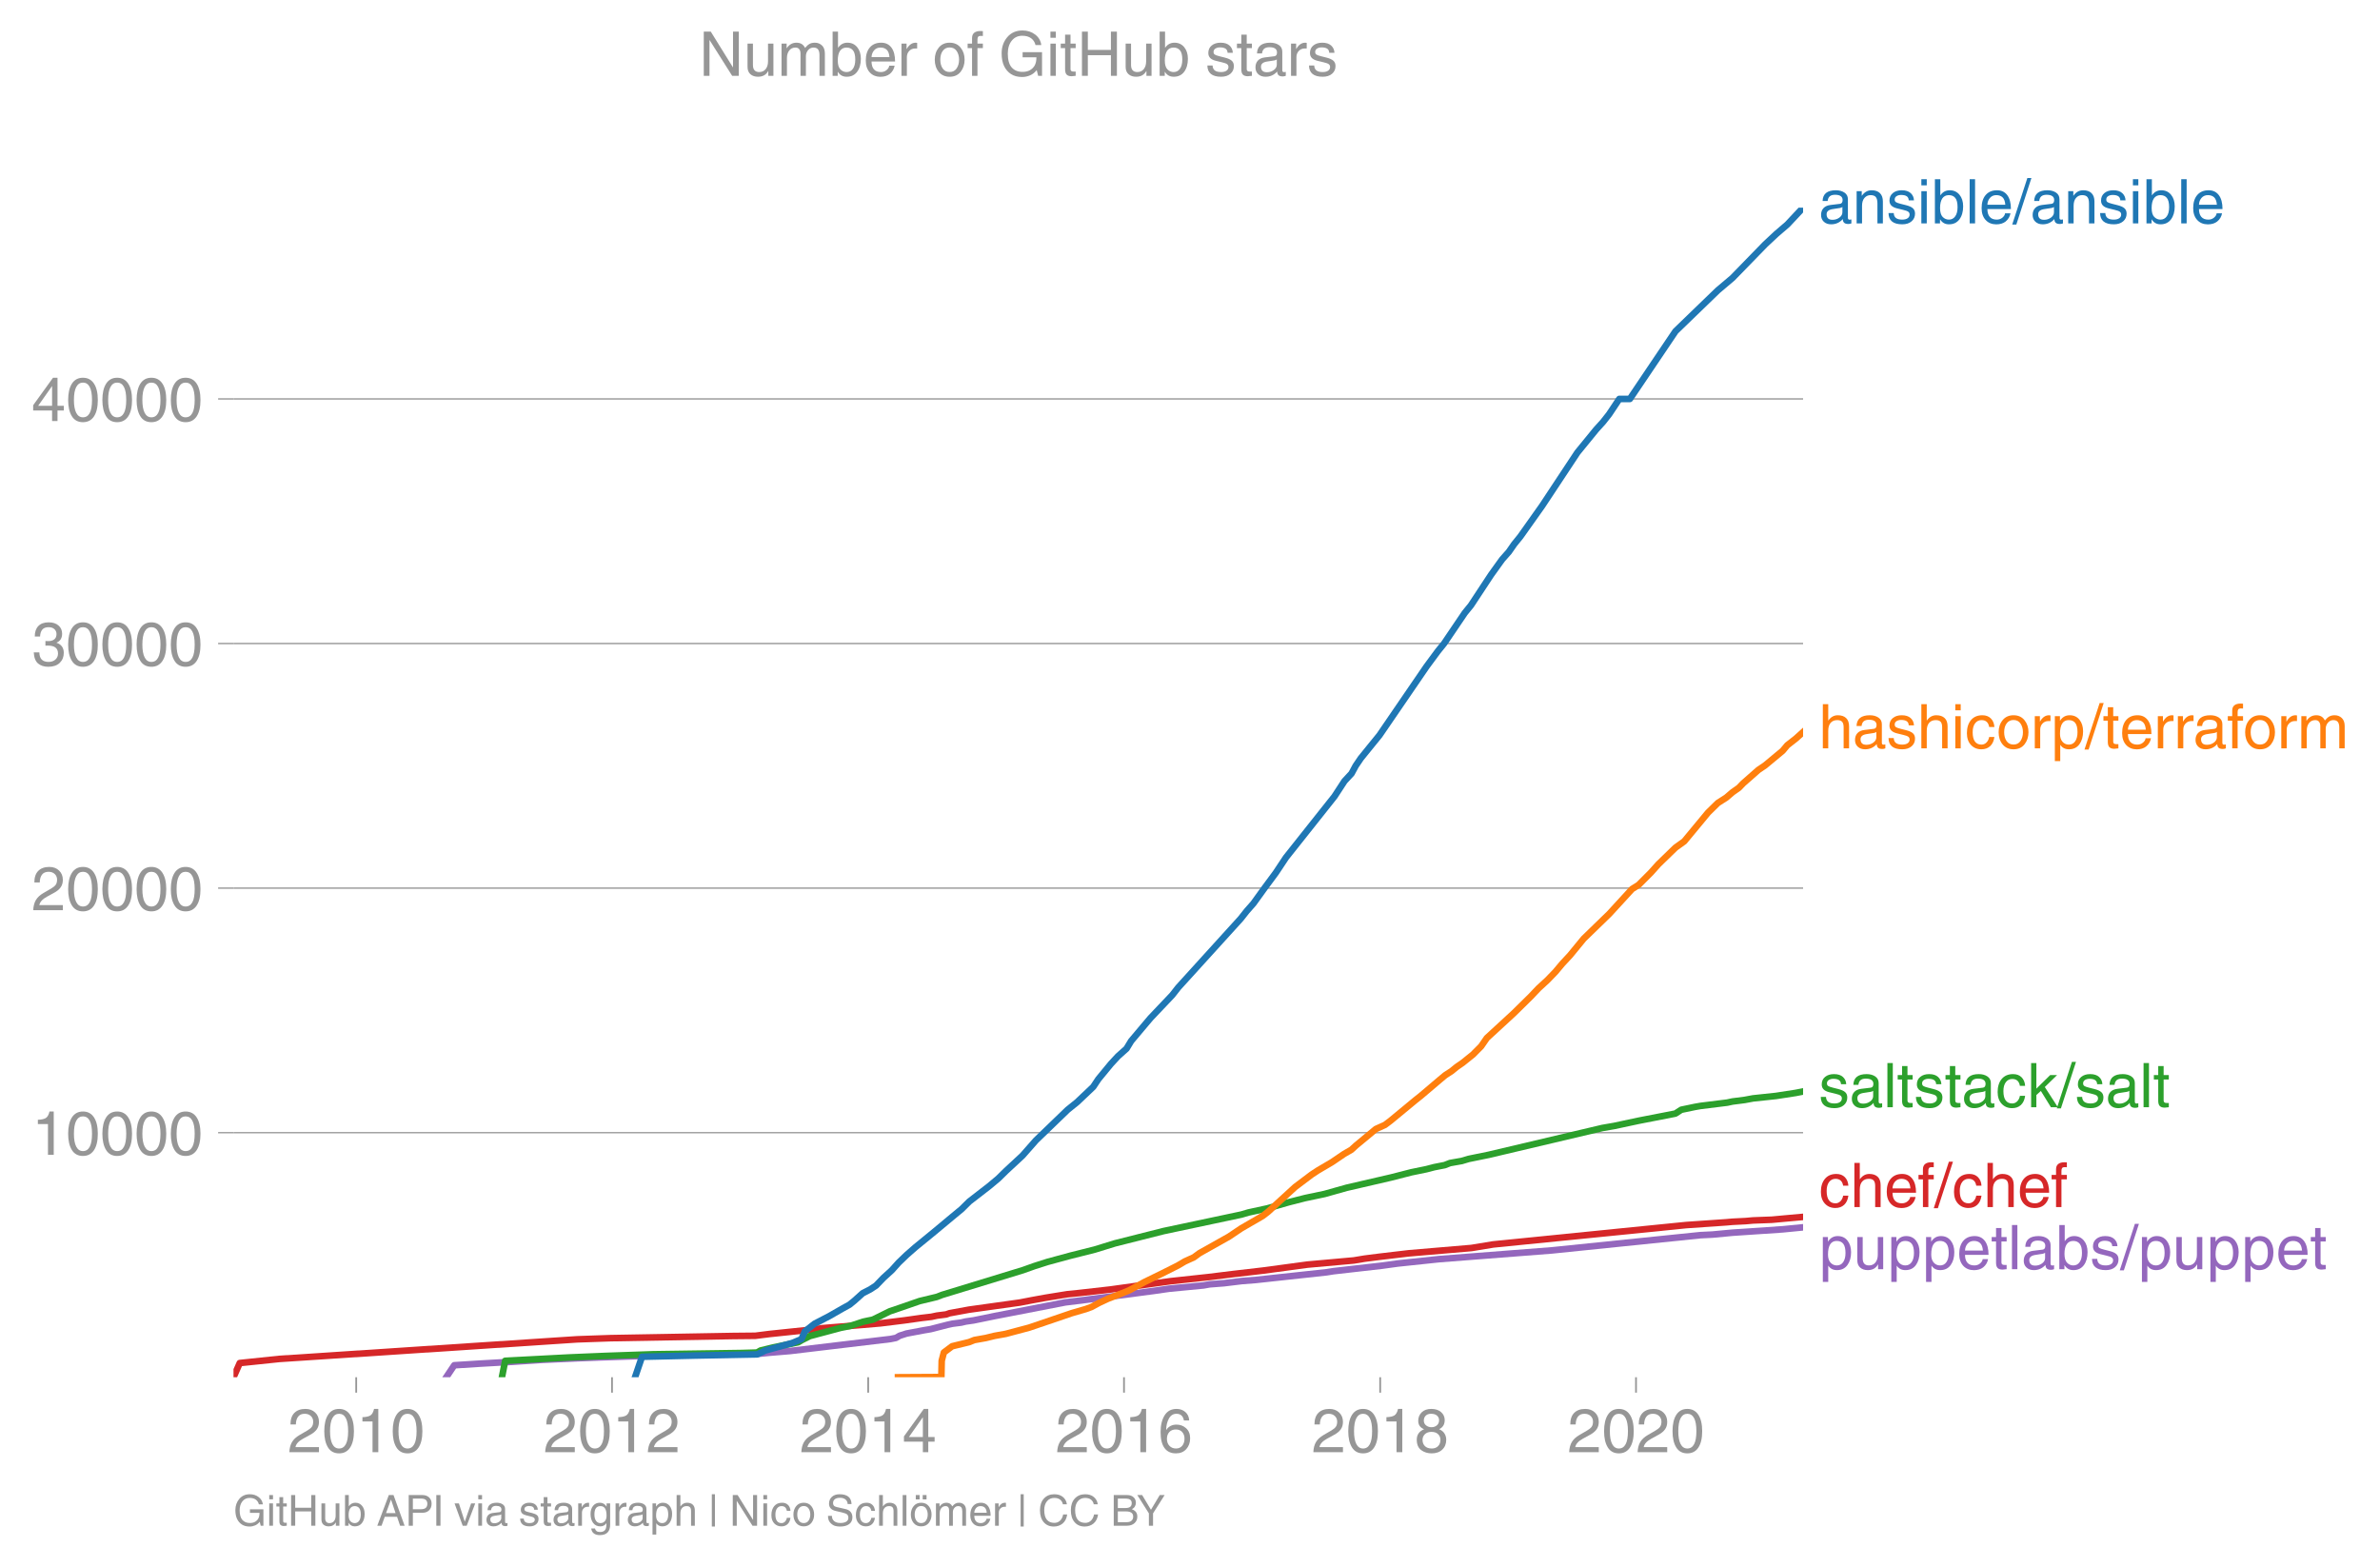
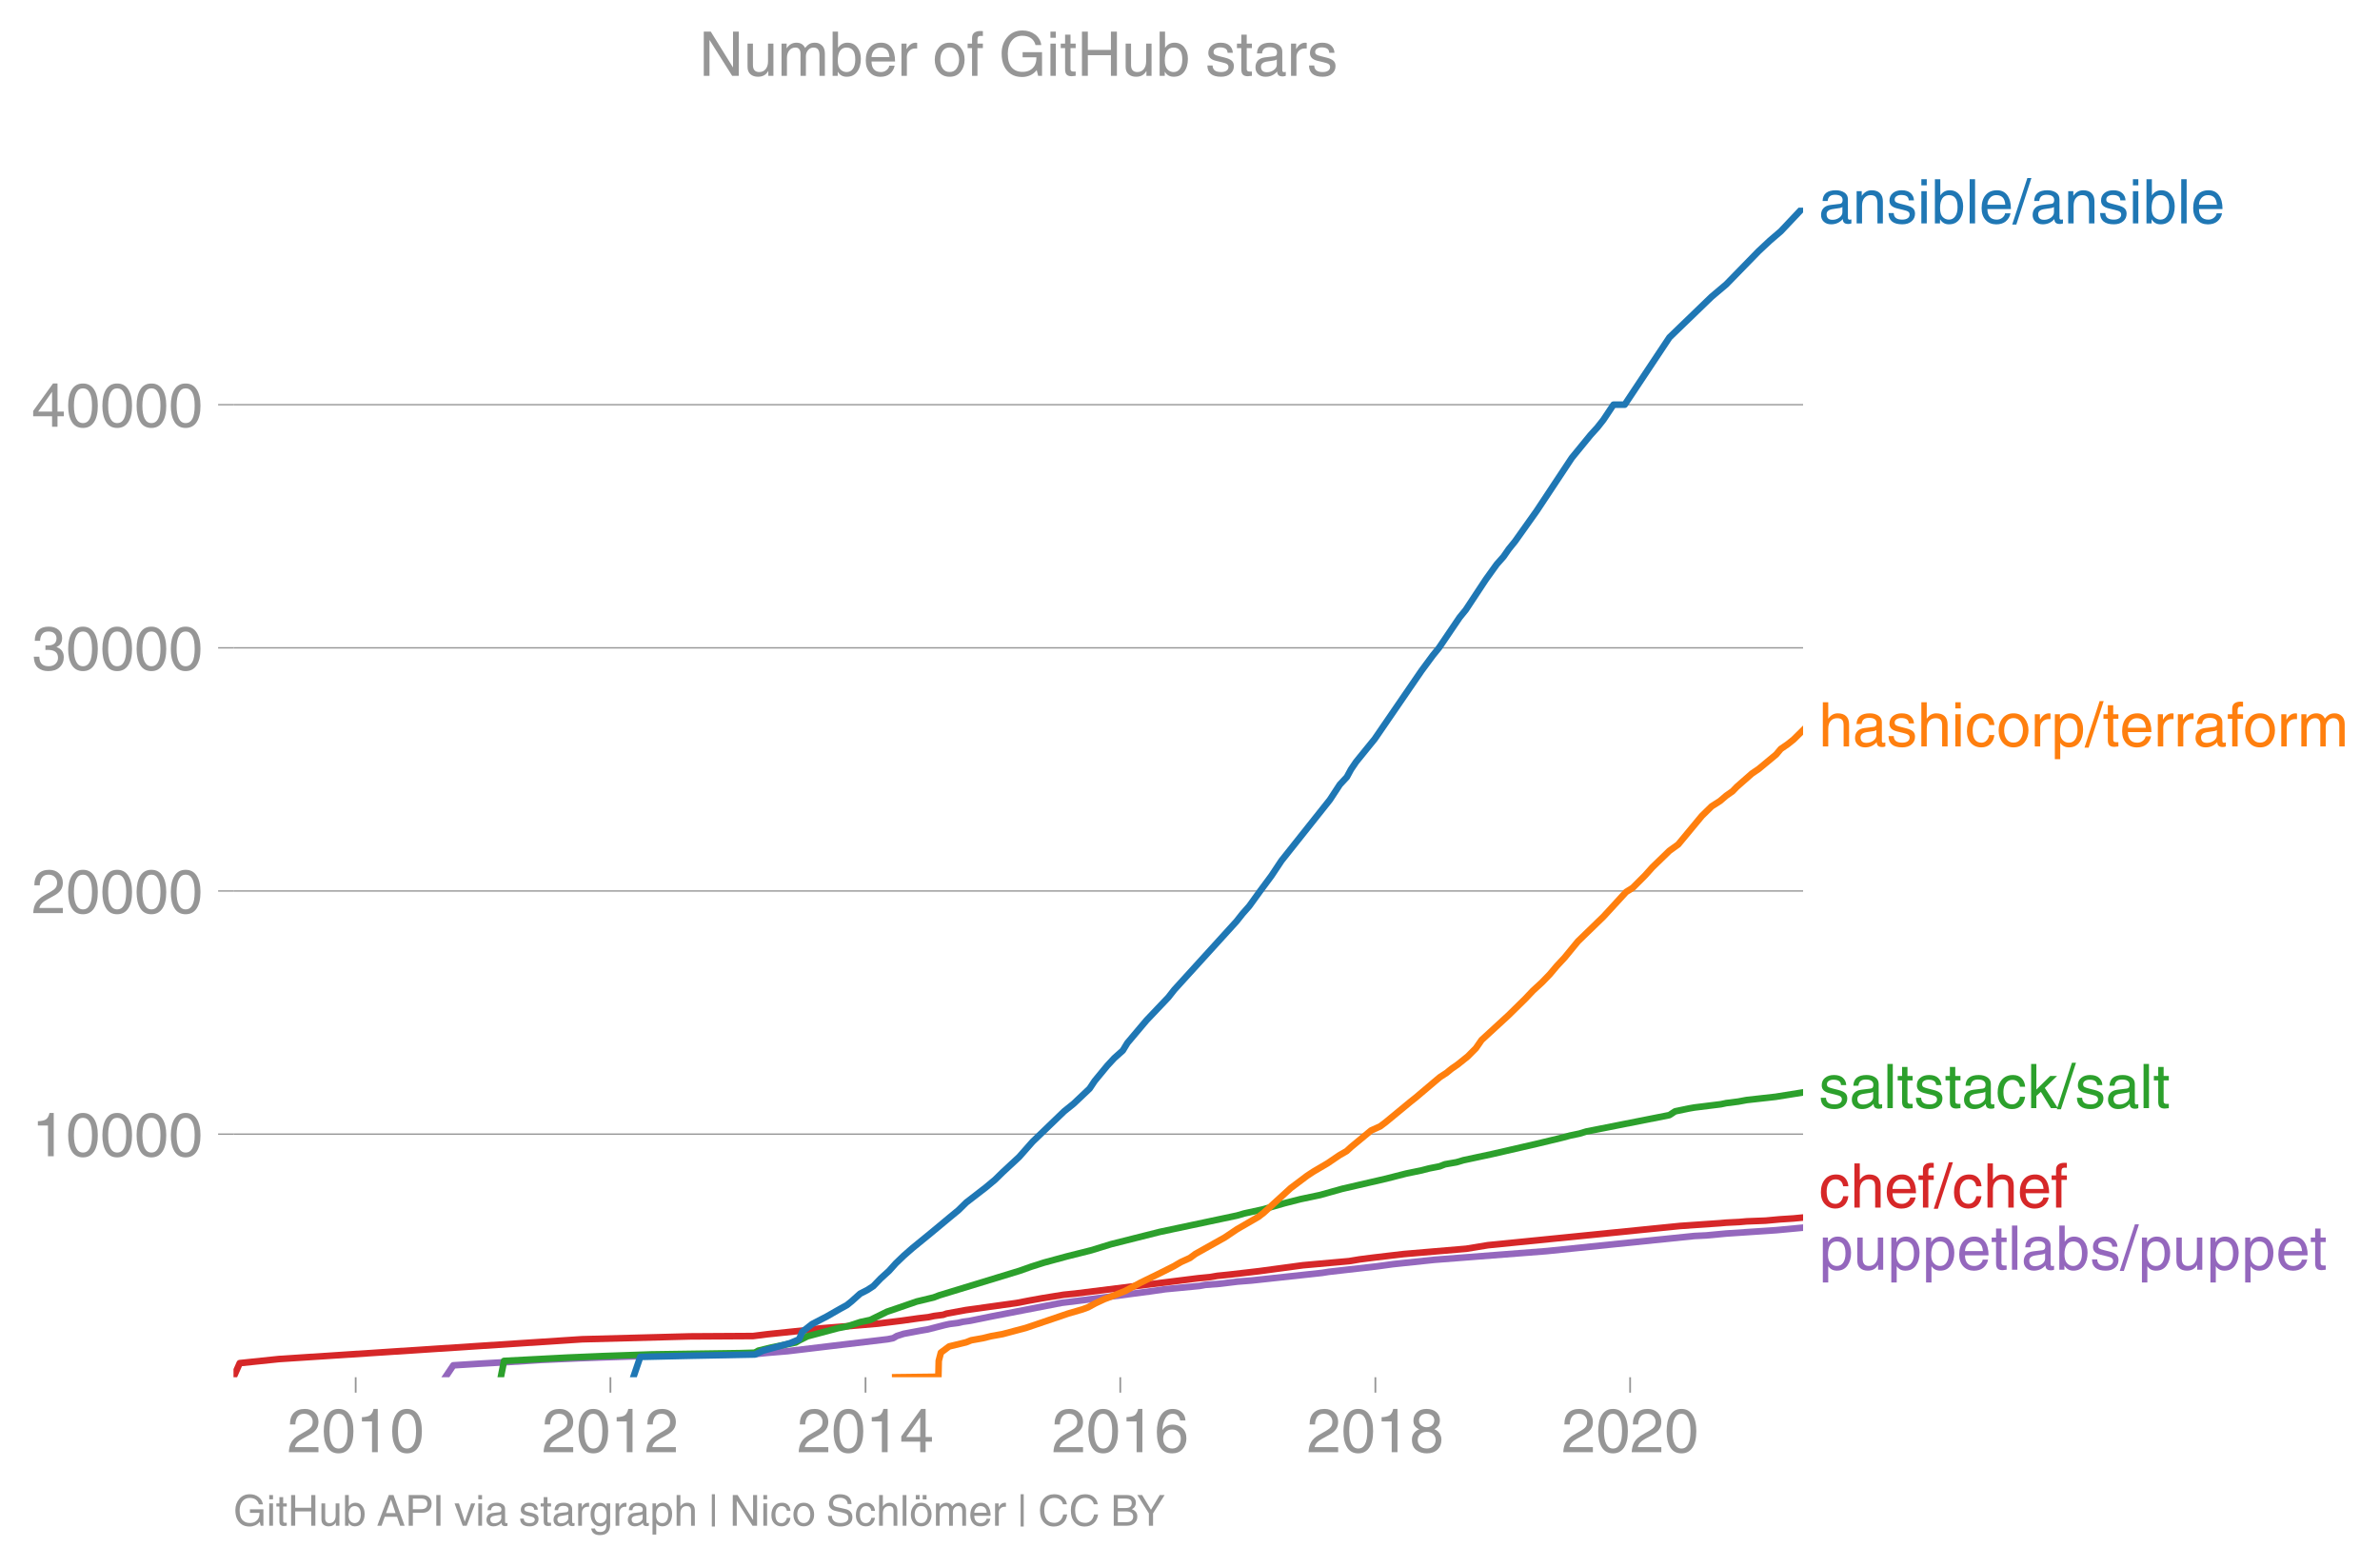
<svg xmlns="http://www.w3.org/2000/svg" xmlns:xlink="http://www.w3.org/1999/xlink" height="475.302" viewBox="0 0 541.51 356.477" width="722.013">
  <defs>
    <style>*{stroke-linecap:butt;stroke-linejoin:round}</style>
  </defs>
  <g id="figure_1">
    <path d="M0 356.477h541.51V0H0z" style="fill:none" id="patch_1" />
    <g id="axes_1">
      <path d="M53.127 313.361h357.12V47.25H53.127z" style="fill:none" id="patch_2" />
-       <path clip-path="url(#paec231dc93)" d="m101.521 313.361 1.833-2.732 5.902-.373 6.564-.373 7.79-.5 8.306-.368 4.922-.19 12.372-.405 23.443-.401 2.508-.25 4.579-.379 22.877-2.732 1.234-.25.851-.496 1.554-.5 3.967-.747 1.497-.25 3.88-.996 1.117-.245 1.957-.25 1.06-.25 1.762-.251 4.865-.996 16.017-3.106 5.043-.623 15.149-1.992 3.438-.495 7.85-.752 1.343-.245 3.267-.25 4.11-.5 3.152-.246 16.13-1.747 1.531-.245 10.978-1.247 3.644-.5 9.434-.997 25.688-1.992 33.756-3.461 2.739-.134 4.555-.428 11.434-.768 4.603-.451h0" style="fill:none;stroke:#9467bd;stroke-linecap:square;stroke-width:1.5" id="line2d_1" />
+       <path clip-path="url(#pa40fa0a3a3)" d="m101.318 313.361 1.825-2.716 5.877-.37 6.537-.371 7.757-.498 8.271-.365 4.902-.188 12.32-.404 23.344-.399 2.498-.249 4.56-.376 22.78-2.716 1.23-.249.847-.492 1.547-.498 3.951-.742 1.49-.249 3.865-.99 1.112-.243 1.949-.25 1.054-.248 1.756-.25 4.844-.99 15.95-3.086 5.022-.62 15.085-1.98 3.424-.493 7.816-.747 1.338-.243 3.253-.25 4.094-.497 3.138-.243 16.062-1.738 1.525-.243 10.932-1.24 3.629-.497 9.394-.99 25.58-1.98 33.615-3.442 2.727-.133 4.536-.426 11.386-.763 5.938-.559h0" style="fill:none;stroke:#9467bd;stroke-linecap:square;stroke-width:1.5" id="line2d_1" />
      <g id="matplotlib.axis_1">
        <g id="xtick_1">
          <g id="line2d_2">
            <defs>
-               <path d="M0 0v3.5" id="me4f8f21355" style="stroke:#969696;stroke-width:.4" />
-             </defs>
-             <use style="fill:#969696;stroke:#969696;stroke-width:.4" x="81.045" xlink:href="#me4f8f21355" y="313.361" />
-           </g>
-           <g style="fill:#969696" transform="matrix(.14 0 0 -.14 65.474 330.41)" id="text_1">
+               <path d="M0 0v3.5" id="m87bfc1eb5a" style="stroke:#969696;stroke-width:.4" />
+             </defs>
+             <use style="fill:#969696;stroke:#969696;stroke-width:.4" x="80.927" xlink:href="#m87bfc1eb5a" y="313.361" />
+           </g>
+           <g style="fill:#969696" transform="matrix(.14 0 0 -.14 65.357 330.41)" id="text_1">
            <defs>
              <path d="M281 2888q0 793 409 1202 410 410 1148 410 618 0 1012-375t394-969q0-462-227-780-226-317-667-557l-775-425q-684-375-775-863h2444V0H166q25 634 275 1056t781 728l806 469q322 185 469 383t147 545q0 344-241 578-240 235-650 235-453 0-678-299-225-298-231-807H281z" id="HelveticaWorld-Regular-32" transform="scale(.01563)" />
              <path d="M2719 2188q0 903-239 1354-239 452-702 452-453 0-697-452-243-451-243-1354 0-875 240-1340 241-464 700-464 463 0 702 448 239 449 239 1356zm603 0q0-1107-400-1709-400-601-1144-601-772 0-1156 623-384 624-384 1687 0 1090 393 1701 394 611 1147 611 744 0 1144-608t400-1704z" id="HelveticaWorld-Regular-30" transform="scale(.01563)" />
              <path d="M2297 0h-600v3194H647v447q550 18 818 176 269 158 391 683h441V0z" id="HelveticaWorld-Regular-31" transform="scale(.01563)" />
            </defs>
            <use xlink:href="#HelveticaWorld-Regular-32" />
            <use x="55.615" xlink:href="#HelveticaWorld-Regular-30" />
            <use x="111.23" xlink:href="#HelveticaWorld-Regular-31" />
            <use x="166.846" xlink:href="#HelveticaWorld-Regular-30" />
          </g>
        </g>
        <g id="xtick_2">
-           <use style="fill:#969696;stroke:#969696;stroke-width:.4" x="139.25" xlink:href="#me4f8f21355" y="313.361" id="line2d_3" />
-           <g style="fill:#969696" transform="matrix(.14 0 0 -.14 123.68 330.41)" id="text_2">
+           <use style="fill:#969696;stroke:#969696;stroke-width:.4" x="138.889" xlink:href="#m87bfc1eb5a" y="313.361" id="line2d_3" />
+           <g style="fill:#969696" transform="matrix(.14 0 0 -.14 123.318 330.41)" id="text_2">
            <use xlink:href="#HelveticaWorld-Regular-32" />
            <use x="55.615" xlink:href="#HelveticaWorld-Regular-30" />
            <use x="111.23" xlink:href="#HelveticaWorld-Regular-31" />
            <use x="166.846" xlink:href="#HelveticaWorld-Regular-32" />
          </g>
        </g>
        <g id="xtick_3">
-           <use style="fill:#969696;stroke:#969696;stroke-width:.4" x="197.536" xlink:href="#me4f8f21355" y="313.361" id="line2d_4" />
-           <g style="fill:#969696" transform="matrix(.14 0 0 -.14 181.965 330.41)" id="text_3">
+           <use style="fill:#969696;stroke:#969696;stroke-width:.4" x="196.93" xlink:href="#m87bfc1eb5a" y="313.361" id="line2d_4" />
+           <g style="fill:#969696" transform="matrix(.14 0 0 -.14 181.36 330.41)" id="text_3">
            <defs>
              <path d="M678 1581h1447v2041h-12L678 1581zm2010-487V0h-563v1094H159v550l2063 2856h466V1581h659v-487h-659z" id="HelveticaWorld-Regular-34" transform="scale(.01563)" />
            </defs>
            <use xlink:href="#HelveticaWorld-Regular-32" />
            <use x="55.615" xlink:href="#HelveticaWorld-Regular-30" />
            <use x="111.23" xlink:href="#HelveticaWorld-Regular-31" />
            <use x="166.846" xlink:href="#HelveticaWorld-Regular-34" />
          </g>
        </g>
        <g id="xtick_4">
-           <use style="fill:#969696;stroke:#969696;stroke-width:.4" x="255.742" xlink:href="#me4f8f21355" y="313.361" id="line2d_5" />
-           <g style="fill:#969696" transform="matrix(.14 0 0 -.14 240.171 330.41)" id="text_4">
+           <use style="fill:#969696;stroke:#969696;stroke-width:.4" x="254.892" xlink:href="#m87bfc1eb5a" y="313.361" id="line2d_5" />
+           <g style="fill:#969696" transform="matrix(.14 0 0 -.14 239.321 330.41)" id="text_4">
            <defs>
              <path d="M903 1381q0-440 262-719 263-278 685-278 403 0 642 284 239 285 239 748 0 403-236 675t-670 272q-422 0-672-266t-250-716zm1766 1922q-63 344-255 517-192 174-520 174-519 0-791-507-272-506-278-1159l13-12q359 553 1068 553 566 0 988-375t422-1053q0-672-400-1118-400-445-1078-445-782 0-1188 556-406 557-406 1660 0 1062 415 1734 416 672 1247 672 538 0 910-321 372-320 403-876h-550z" id="HelveticaWorld-Regular-36" transform="scale(.01563)" />
            </defs>
            <use xlink:href="#HelveticaWorld-Regular-32" />
            <use x="55.615" xlink:href="#HelveticaWorld-Regular-30" />
            <use x="111.23" xlink:href="#HelveticaWorld-Regular-31" />
            <use x="166.846" xlink:href="#HelveticaWorld-Regular-36" />
          </g>
        </g>
        <g id="xtick_5">
-           <use style="fill:#969696;stroke:#969696;stroke-width:.4" x="314.028" xlink:href="#me4f8f21355" y="313.361" id="line2d_6" />
-           <g style="fill:#969696" transform="matrix(.14 0 0 -.14 298.457 330.41)" id="text_5">
+           <use style="fill:#969696;stroke:#969696;stroke-width:.4" x="312.933" xlink:href="#m87bfc1eb5a" y="313.361" id="line2d_6" />
+           <g style="fill:#969696" transform="matrix(.14 0 0 -.14 297.362 330.41)" id="text_5">
            <defs>
              <path d="M1766 2597q347 0 573 198 227 199 227 527 0 294-218 483-217 189-620 189-359 0-555-199-195-198-195-504 0-328 244-511t544-183zm6-484q-434 0-681-241t-247-591q0-403 250-650t712-247q410 0 655 247t245 657q0 350-245 587-245 238-689 238zm1378 1228q0-678-578-947 397-178 567-471 170-292 170-623 0-641-413-1032-412-390-1112-390-612 0-1076 336T244 1306q0 763 762 1082-609 243-609 875 0 531 361 884t1001 353q641 0 1016-333t375-826z" id="HelveticaWorld-Regular-38" transform="scale(.01563)" />
            </defs>
            <use xlink:href="#HelveticaWorld-Regular-32" />
            <use x="55.615" xlink:href="#HelveticaWorld-Regular-30" />
            <use x="111.23" xlink:href="#HelveticaWorld-Regular-31" />
            <use x="166.846" xlink:href="#HelveticaWorld-Regular-38" />
          </g>
        </g>
        <g id="xtick_6">
-           <use style="fill:#969696;stroke:#969696;stroke-width:.4" x="372.234" xlink:href="#me4f8f21355" y="313.361" id="line2d_7" />
-           <g style="fill:#969696" transform="matrix(.14 0 0 -.14 356.663 330.41)" id="text_6">
+           <use style="fill:#969696;stroke:#969696;stroke-width:.4" x="370.895" xlink:href="#m87bfc1eb5a" y="313.361" id="line2d_7" />
+           <g style="fill:#969696" transform="matrix(.14 0 0 -.14 355.324 330.41)" id="text_6">
            <use xlink:href="#HelveticaWorld-Regular-32" />
            <use x="55.615" xlink:href="#HelveticaWorld-Regular-30" />
            <use x="111.23" xlink:href="#HelveticaWorld-Regular-32" />
            <use x="166.846" xlink:href="#HelveticaWorld-Regular-30" />
          </g>
        </g>
      </g>
      <g id="matplotlib.axis_2">
        <g id="ytick_1">
-           <path clip-path="url(#paec231dc93)" d="M53.127 257.717h357.12" style="fill:none;stroke:#969696;stroke-linecap:square;stroke-width:.3" id="line2d_8" />
+           <path clip-path="url(#pa40fa0a3a3)" d="M53.127 258.044h357.12" style="fill:none;stroke:#969696;stroke-linecap:square;stroke-width:.3" id="line2d_8" />
          <g id="line2d_9">
            <defs>
-               <path d="M0 0h-3.5" id="m147e25f7de" style="stroke:#969696;stroke-width:.3" />
-             </defs>
-             <use style="fill:#969696;stroke:#969696;stroke-width:.3" x="53.127" xlink:href="#m147e25f7de" y="257.717" />
-           </g>
-           <g style="fill:#969696" transform="matrix(.14 0 0 -.14 7.2 262.742)" id="text_7">
+               <path d="M0 0h-3.5" id="ma1928ec29d" style="stroke:#969696;stroke-width:.3" />
+             </defs>
+             <use style="fill:#969696;stroke:#969696;stroke-width:.3" x="53.127" xlink:href="#ma1928ec29d" y="258.044" />
+           </g>
+           <g style="fill:#969696" transform="matrix(.14 0 0 -.14 7.2 263.07)" id="text_7">
            <use xlink:href="#HelveticaWorld-Regular-31" />
            <use x="55.615" xlink:href="#HelveticaWorld-Regular-30" />
            <use x="111.23" xlink:href="#HelveticaWorld-Regular-30" />
            <use x="166.846" xlink:href="#HelveticaWorld-Regular-30" />
            <use x="222.461" xlink:href="#HelveticaWorld-Regular-30" />
          </g>
        </g>
        <g id="ytick_2">
-           <path clip-path="url(#paec231dc93)" d="M53.127 202.067h357.12" style="fill:none;stroke:#969696;stroke-linecap:square;stroke-width:.3" id="line2d_10" />
-           <use style="fill:#969696;stroke:#969696;stroke-width:.3" x="53.127" xlink:href="#m147e25f7de" y="202.067" id="line2d_11" />
-           <g style="fill:#969696" transform="matrix(.14 0 0 -.14 7.2 207.092)" id="text_8">
+           <path clip-path="url(#pa40fa0a3a3)" d="M53.127 202.722h357.12" style="fill:none;stroke:#969696;stroke-linecap:square;stroke-width:.3" id="line2d_10" />
+           <use style="fill:#969696;stroke:#969696;stroke-width:.3" x="53.127" xlink:href="#ma1928ec29d" y="202.722" id="line2d_11" />
+           <g style="fill:#969696" transform="matrix(.14 0 0 -.14 7.2 207.747)" id="text_8">
            <use xlink:href="#HelveticaWorld-Regular-32" />
            <use x="55.615" xlink:href="#HelveticaWorld-Regular-30" />
            <use x="111.23" xlink:href="#HelveticaWorld-Regular-30" />
            <use x="166.846" xlink:href="#HelveticaWorld-Regular-30" />
            <use x="222.461" xlink:href="#HelveticaWorld-Regular-30" />
          </g>
        </g>
        <g id="ytick_3">
-           <path clip-path="url(#paec231dc93)" d="M53.127 146.417h357.12" style="fill:none;stroke:#969696;stroke-linecap:square;stroke-width:.3" id="line2d_12" />
-           <use style="fill:#969696;stroke:#969696;stroke-width:.3" x="53.127" xlink:href="#m147e25f7de" y="146.417" id="line2d_13" />
-           <g style="fill:#969696" transform="matrix(.14 0 0 -.14 7.2 151.442)" id="text_9">
+           <path clip-path="url(#pa40fa0a3a3)" d="M53.127 147.4h357.12" style="fill:none;stroke:#969696;stroke-linecap:square;stroke-width:.3" id="line2d_12" />
+           <use style="fill:#969696;stroke:#969696;stroke-width:.3" x="53.127" xlink:href="#ma1928ec29d" y="147.4" id="line2d_13" />
+           <g style="fill:#969696" transform="matrix(.14 0 0 -.14 7.2 152.424)" id="text_9">
            <defs>
              <path d="M1434 2559q141-12 294-12 397 0 626 183 230 183 230 554 0 300-214 505t-617 205q-447 0-655-263-207-262-220-703H325q0 703 369 1087 369 385 1084 385 635 0 1013-327 378-326 378-857 0-685-578-928v-13q750-256 750-1050 0-634-422-1041-422-406-1197-406-634 0-1044 333-409 333-459 1164h581q13-519 256-755 244-236 703-236 444 0 713 247t269 622q0 410-257 619-256 209-793 209-128 0-257-6v484z" id="HelveticaWorld-Regular-33" transform="scale(.01563)" />
            </defs>
            <use xlink:href="#HelveticaWorld-Regular-33" />
            <use x="55.615" xlink:href="#HelveticaWorld-Regular-30" />
            <use x="111.23" xlink:href="#HelveticaWorld-Regular-30" />
            <use x="166.846" xlink:href="#HelveticaWorld-Regular-30" />
            <use x="222.461" xlink:href="#HelveticaWorld-Regular-30" />
          </g>
        </g>
        <g id="ytick_4">
-           <path clip-path="url(#paec231dc93)" d="M53.127 90.768h357.12" style="fill:none;stroke:#969696;stroke-linecap:square;stroke-width:.3" id="line2d_14" />
-           <use style="fill:#969696;stroke:#969696;stroke-width:.3" x="53.127" xlink:href="#m147e25f7de" y="90.768" id="line2d_15" />
-           <g style="fill:#969696" transform="matrix(.14 0 0 -.14 7.2 95.792)" id="text_10">
+           <path clip-path="url(#pa40fa0a3a3)" d="M53.127 92.077h357.12" style="fill:none;stroke:#969696;stroke-linecap:square;stroke-width:.3" id="line2d_14" />
+           <use style="fill:#969696;stroke:#969696;stroke-width:.3" x="53.127" xlink:href="#ma1928ec29d" y="92.077" id="line2d_15" />
+           <g style="fill:#969696" transform="matrix(.14 0 0 -.14 7.2 97.102)" id="text_10">
            <use xlink:href="#HelveticaWorld-Regular-34" />
            <use x="55.615" xlink:href="#HelveticaWorld-Regular-30" />
            <use x="111.23" xlink:href="#HelveticaWorld-Regular-30" />
            <use x="166.846" xlink:href="#HelveticaWorld-Regular-30" />
            <use x="222.461" xlink:href="#HelveticaWorld-Regular-30" />
          </g>
        </g>
      </g>
-       <path clip-path="url(#paec231dc93)" d="m53.127 313.361 1.423-3.233 9.004-.94 67.775-4.458 7.618-.267 27.812-.49 5.09-.05 3.223-.406 9.057-.946 3.148-.4 8.35-.68 4.695-.4 5.494-.68 3.826-.54 2.273-.266 1.28-.273 2.085-.267.763-.273 4.393-.807 11.604-1.62 2.793-.539 2.971-.54 5.015-.812 2.64-.267 7.185-.813 5.8-.807 7.849-1.08 8.731-.945 5.452-.674 3.52-.406 3.485-.406 9.98-1.347 10.557-.946 2.444-.406 3.14-.4 3.432-.407 3.456-.406 14.301-1.214 4.937-.812 43.94-4.408 9.058-.623 1.459-.128 2.996-.15 1.692-.15 4.278-.162 3.32-.306 3.74-.334h0" style="fill:none;stroke:#d62728;stroke-linecap:square;stroke-width:1.5" id="line2d_16" />
-       <path clip-path="url(#paec231dc93)" d="m114.202 313.361.738-3.745 14.448-.757 8.32-.35 10.885-.379 20.287-.29 3.352-.1.807-.467 2.884-.7 5.683-1.175.78-.468 1.866-.94 7.03-1.875 2.285-.468 2.853-.935 2.216-.473 3.8-1.875 2.745-.935 4.048-1.403 3.885-.934 1.23-.473 18.409-5.627 2.627-.935 2.948-.94 5.163-1.402 5.595-1.408 4.57-1.408 11.106-2.805 11.078-2.349 6.604-1.402 1.613-.473 4.303-.935 4.914-1.408 3.663-.935 4.46-.94 5.007-1.408 10.125-2.343 4.56-1.169 3.438-.706 1.806-.468 2.38-.467 1.21-.473 2.655-.468 1.571-.467 4.598-.94 25.818-6.094 2.703-.468 5.494-1.174 8.434-1.642 1.332-.868 3.12-.651 1.282-.223 6.06-.75 1.19-.257 2.76-.35 1.928-.357 5.228-.556 4.476-.69 1.634-.317h0" style="fill:none;stroke:#2ca02c;stroke-linecap:square;stroke-width:1.5" id="line2d_17" />
+       <path clip-path="url(#pa40fa0a3a3)" d="m53.127 313.361 1.417-3.214 8.966-.935 68.924-4.498 24.569-.652 14.349-.083 3.208-.404 9.02-.94 3.134-.399 8.315-.675 4.676-.398 5.47-.675 3.81-.537 2.264-.265 1.275-.271 2.075-.266.76-.271 4.375-.802 11.555-1.61 2.782-.537 2.958-.536 4.994-.808 2.629-.266 27.996-3.49 2.722-.266 1.557-.271 2.595-.266 3.505-.403 3.47-.404 9.939-1.34 10.512-.94 2.434-.403 3.126-.399 3.419-.404 3.441-.404 14.241-1.206 4.917-.807 43.756-4.382 9.019-.62 1.453-.127 2.983-.149 1.686-.15 4.26-.16 3.306-.304 3.032-.194 2.09-.199h0" style="fill:none;stroke:#d62728;stroke-linecap:square;stroke-width:1.5" id="line2d_16" />
+       <path clip-path="url(#pa40fa0a3a3)" d="m113.945 313.361.736-3.723 14.387-.752 8.285-.349 10.839-.376 20.202-.288 3.338-.1.804-.464 2.872-.697 5.66-1.167.775-.465 1.858-.935 7-1.864 2.277-.465 2.84-.93 2.208-.47 3.784-1.864 2.733-.93 4.031-1.394 3.869-.929 1.225-.47 18.331-5.593 2.616-.93 2.936-.935 5.142-1.394 5.571-1.4 4.551-1.4 11.06-2.787 11.03-2.335 6.576-1.394 1.607-.47 4.285-.93 4.894-1.4 3.647-.929 4.442-.935 4.986-1.4 10.082-2.329 4.54-1.161 3.424-.703 1.799-.465 2.37-.464 1.205-.47 2.644-.465 1.564-.465 6.543-1.4 10.133-2.329 5.818-1.4 1.722-.464 2.2-.465 1.544-.47 18.89-3.729 1.326-.863 3.107-.647 1.276-.221 6.034-.747 1.185-.255 2.75-.348 1.92-.354 6.594-.736 6.209-.996h0" style="fill:none;stroke:#2ca02c;stroke-linecap:square;stroke-width:1.5" id="line2d_17" />
      <g style="fill:#1f77b4" transform="matrix(.14 0 0 -.14 413.818 50.825)" id="text_11">
        <defs>
          <path d="M2456 1709q-62-65-245-106-183-40-683-106-369-44-542-182-173-137-173-362 0-275 146-428 147-153 469-153 403 0 715 229 313 230 313 558v550zM397 2328q19 566 367 841 349 275 1014 275 531 0 890-241 360-240 360-694V581q0-197 178-197 72 0 185 25V0q-153-63-319-63-288 0-429 123-140 124-146 387Q2016-97 1288-97q-475 0-763 269-287 269-287 700 0 441 250 712 250 272 728 329l993 121q269 41 269 397 0 263-195 403-195 141-592 141-353 0-543-156-189-156-226-491H397z" id="HelveticaWorld-Regular-61" transform="scale(.01563)" />
          <path d="M3150 0h-566v2059q0 475-166 677-165 202-549 202-378 0-632-288-253-287-253-825V0H422v3347h531v-472h13q397 569 1012 569 569 0 870-302 302-301 302-864V0z" id="HelveticaWorld-Regular-6e" transform="scale(.01563)" />
          <path d="M2309 2394q-12 300-214 431-201 131-579 131-275 0-471-122-195-121-195-350 0-181 115-267 116-86 501-183l556-140q506-128 723-327 218-198 218-554 0-494-361-802T1638-97Q934-97 573 195q-360 293-367 880h544q13-347 230-516 217-168 651-168 353 0 561 140 208 141 208 391 0 178-135 284-134 107-531 197l-653 160q-397 100-586 298t-189 514q0 494 353 781 354 288 922 288 607 0 930-296 323-295 342-754h-544z" id="HelveticaWorld-Regular-73" transform="scale(.01563)" />
          <path d="M422 3956v638h562v-638H422zM984 0H422v3347h562V0z" id="HelveticaWorld-Regular-69" transform="scale(.01563)" />
          <path d="M2778 1684q0 672-238 963-237 291-677 291-447-7-676-349-228-342-228-989 0-659 275-934t641-275q416 0 659 342 244 342 244 951zM422 0v4594h562V2925h13q359 519 969 519 625 0 1009-464t384-1208q0-838-388-1354Q2584-97 1888-97q-613 0-922 513h-13V0H422z" id="HelveticaWorld-Regular-62" transform="scale(.01563)" />
          <path d="M984 0H422v4594h562V0z" id="HelveticaWorld-Regular-6c" transform="scale(.01563)" />
          <path d="M2719 1941q-44 543-288 770-243 227-647 227-409 0-661-288-251-287-267-709h1863zm537-891q-93-519-509-859-366-288-963-294-703 6-1116 461-412 455-412 1223 0 882 425 1372 425 491 1182 491 678 0 1059-507 381-506 381-1446H856q0-525 244-813 244-287 731-287 344 0 591 207 247 208 272 452h562z" id="HelveticaWorld-Regular-65" transform="scale(.01563)" />
          <path d="M319-122h-428l1575 4838h422L319-122z" id="HelveticaWorld-Regular-2f" transform="scale(.01563)" />
        </defs>
        <use xlink:href="#HelveticaWorld-Regular-61" />
        <use x="54.932" xlink:href="#HelveticaWorld-Regular-6e" />
        <use x="110.107" xlink:href="#HelveticaWorld-Regular-73" />
        <use x="160.107" xlink:href="#HelveticaWorld-Regular-69" />
        <use x="182.129" xlink:href="#HelveticaWorld-Regular-62" />
        <use x="238.623" xlink:href="#HelveticaWorld-Regular-6c" />
        <use x="260.645" xlink:href="#HelveticaWorld-Regular-65" />
        <use x="316.064" xlink:href="#HelveticaWorld-Regular-2f" />
        <use x="343.848" xlink:href="#HelveticaWorld-Regular-61" />
        <use x="398.779" xlink:href="#HelveticaWorld-Regular-6e" />
        <use x="453.955" xlink:href="#HelveticaWorld-Regular-73" />
        <use x="503.955" xlink:href="#HelveticaWorld-Regular-69" />
        <use x="525.977" xlink:href="#HelveticaWorld-Regular-62" />
        <use x="582.471" xlink:href="#HelveticaWorld-Regular-6c" />
        <use x="604.492" xlink:href="#HelveticaWorld-Regular-65" />
      </g>
-       <g style="fill:#ff7f0e" transform="matrix(.14 0 0 -.14 413.818 170.272)" id="text_12">
+       <g style="fill:#ff7f0e" transform="matrix(.14 0 0 -.14 413.818 169.835)" id="text_12">
        <defs>
          <path d="M3150 0h-566v2188q0 403-156 576-156 174-509 174-435 0-685-282-250-281-250-831V0H422v4594h562V2900h13q384 544 981 544 550 0 861-288 311-287 311-878V0z" id="HelveticaWorld-Regular-68" transform="scale(.01563)" />
          <path d="M2534 2222q-121 716-793 716-416 0-669-333t-253-927q0-647 234-967 235-320 681-320 300 0 519 220t281 573h544q-84-621-439-951T1722-97q-659 0-1081 451-422 452-422 1227 0 850 422 1356 422 507 1184 507 556 0 886-333t367-889h-544z" id="HelveticaWorld-Regular-63" transform="scale(.01563)" />
          <path d="M813 1678q0-559 253-920t718-361q482 0 732 378t250 903q0 531-250 901-250 371-732 371-446 0-709-349-262-348-262-923zm-575 0q0 747 415 1256 416 510 1131 510 732 0 1144-516 413-515 413-1250 0-737-410-1256Q2522-97 1784-97q-709 0-1128 503-418 503-418 1272z" id="HelveticaWorld-Regular-6f" transform="scale(.01563)" />
          <path d="M984 0H422v3347h531v-556h13q365 653 940 653 91 0 147-19v-584h-209q-378 0-619-257-241-256-241-637V0z" id="HelveticaWorld-Regular-72" transform="scale(.01563)" />
          <path d="M959 1516q0-538 262-832 263-293 654-293 428 0 665 348 238 349 238 945 0 654-228 954t-687 300q-447 0-676-352-228-352-228-1070zM422 3347h531v-472h13q359 569 1000 569 647 0 1020-471 373-470 373-1201 0-819-381-1344T1888-97q-582 0-891 450h-13v-1678H422v4672z" id="HelveticaWorld-Regular-70" transform="scale(.01563)" />
          <path d="M1100 2881V703q0-128 70-195 71-67 252-67h216V0q-307-44-422-44-353 0-516 169-162 169-162 547v2209H84v466h454v934h562v-934h538v-466h-538z" id="HelveticaWorld-Regular-74" transform="scale(.01563)" />
          <path d="M1100 2881V0H538v2881H78v466h460v575q0 378 229 557 230 180 642 180 141 0 254-12v-506q-100 12-229 12-187 0-261-92-73-92-73-298v-416h563v-466h-563z" id="HelveticaWorld-Regular-66" transform="scale(.01563)" />
          <path d="M422 3347h531v-472h13q378 569 1012 569 628 0 891-544 240 294 465 419t557 125q434 0 735-285 302-284 302-843V0h-562v2163q0 390-147 582-147 193-475 193-331 0-560-269-228-269-228-628V0h-562v2316q0 290-135 456-134 166-390 166-403 0-644-300t-241-813V0H422v3347z" id="HelveticaWorld-Regular-6d" transform="scale(.01563)" />
        </defs>
        <use xlink:href="#HelveticaWorld-Regular-68" />
        <use x="55.176" xlink:href="#HelveticaWorld-Regular-61" />
        <use x="110.107" xlink:href="#HelveticaWorld-Regular-73" />
        <use x="160.107" xlink:href="#HelveticaWorld-Regular-68" />
        <use x="215.283" xlink:href="#HelveticaWorld-Regular-69" />
        <use x="237.305" xlink:href="#HelveticaWorld-Regular-63" />
        <use x="288.574" xlink:href="#HelveticaWorld-Regular-6f" />
        <use x="344.482" xlink:href="#HelveticaWorld-Regular-72" />
        <use x="377.051" xlink:href="#HelveticaWorld-Regular-70" />
        <use x="433.545" xlink:href="#HelveticaWorld-Regular-2f" />
        <use x="461.328" xlink:href="#HelveticaWorld-Regular-74" />
        <use x="489.014" xlink:href="#HelveticaWorld-Regular-65" />
        <use x="544.434" xlink:href="#HelveticaWorld-Regular-72" />
        <use x="577.002" xlink:href="#HelveticaWorld-Regular-72" />
        <use x="608.57" xlink:href="#HelveticaWorld-Regular-61" />
        <use x="663.502" xlink:href="#HelveticaWorld-Regular-66" />
        <use x="689.188" xlink:href="#HelveticaWorld-Regular-6f" />
        <use x="745.096" xlink:href="#HelveticaWorld-Regular-72" />
        <use x="777.664" xlink:href="#HelveticaWorld-Regular-6d" />
      </g>
-       <g style="fill:#2ca02c" transform="matrix(.14 0 0 -.14 413.818 251.921)" id="text_13">
+       <g style="fill:#2ca02c" transform="matrix(.14 0 0 -.14 413.818 252.127)" id="text_13">
        <defs>
          <path d="M3200 0h-722L1434 1691l-468-422V0H422v4594h544V1931l1440 1416h716L1844 2100 3200 0z" id="HelveticaWorld-Regular-6b" transform="scale(.01563)" />
        </defs>
        <use xlink:href="#HelveticaWorld-Regular-73" />
        <use x="50" xlink:href="#HelveticaWorld-Regular-61" />
        <use x="104.932" xlink:href="#HelveticaWorld-Regular-6c" />
        <use x="126.953" xlink:href="#HelveticaWorld-Regular-74" />
        <use x="154.639" xlink:href="#HelveticaWorld-Regular-73" />
        <use x="204.639" xlink:href="#HelveticaWorld-Regular-74" />
        <use x="232.324" xlink:href="#HelveticaWorld-Regular-61" />
        <use x="287.256" xlink:href="#HelveticaWorld-Regular-63" />
        <use x="338.525" xlink:href="#HelveticaWorld-Regular-6b" />
        <use x="388.525" xlink:href="#HelveticaWorld-Regular-2f" />
        <use x="416.309" xlink:href="#HelveticaWorld-Regular-73" />
        <use x="466.309" xlink:href="#HelveticaWorld-Regular-61" />
        <use x="521.24" xlink:href="#HelveticaWorld-Regular-6c" />
        <use x="543.262" xlink:href="#HelveticaWorld-Regular-74" />
      </g>
-       <g style="fill:#d62728" transform="matrix(.14 0 0 -.14 413.818 274.638)" id="text_14">
+       <g style="fill:#d62728" transform="matrix(.14 0 0 -.14 413.818 274.76)" id="text_14">
        <use xlink:href="#HelveticaWorld-Regular-63" />
        <use x="51.27" xlink:href="#HelveticaWorld-Regular-68" />
        <use x="106.445" xlink:href="#HelveticaWorld-Regular-65" />
        <use x="160.865" xlink:href="#HelveticaWorld-Regular-66" />
        <use x="188.551" xlink:href="#HelveticaWorld-Regular-2f" />
        <use x="216.334" xlink:href="#HelveticaWorld-Regular-63" />
        <use x="267.604" xlink:href="#HelveticaWorld-Regular-68" />
        <use x="322.779" xlink:href="#HelveticaWorld-Regular-65" />
        <use x="377.199" xlink:href="#HelveticaWorld-Regular-66" />
      </g>
-       <g style="fill:#9467bd" transform="matrix(.14 0 0 -.14 413.818 288.772)" id="text_15">
+       <g style="fill:#9467bd" transform="matrix(.14 0 0 -.14 413.818 288.894)" id="text_15">
        <defs>
          <path d="M391 3347h562V1125q0-369 167-552 168-182 480-182 434 0 678 307 244 308 244 805v1844h562V0h-531v488l-12 12Q2222-97 1478-97q-481 0-784 262-303 263-303 776v2406z" id="HelveticaWorld-Regular-75" transform="scale(.01563)" />
        </defs>
        <use xlink:href="#HelveticaWorld-Regular-70" />
        <use x="56.494" xlink:href="#HelveticaWorld-Regular-75" />
        <use x="111.279" xlink:href="#HelveticaWorld-Regular-70" />
        <use x="167.773" xlink:href="#HelveticaWorld-Regular-70" />
        <use x="224.268" xlink:href="#HelveticaWorld-Regular-65" />
        <use x="279.688" xlink:href="#HelveticaWorld-Regular-74" />
        <use x="307.373" xlink:href="#HelveticaWorld-Regular-6c" />
        <use x="329.395" xlink:href="#HelveticaWorld-Regular-61" />
        <use x="384.326" xlink:href="#HelveticaWorld-Regular-62" />
        <use x="440.82" xlink:href="#HelveticaWorld-Regular-73" />
        <use x="490.82" xlink:href="#HelveticaWorld-Regular-2f" />
        <use x="518.604" xlink:href="#HelveticaWorld-Regular-70" />
        <use x="575.098" xlink:href="#HelveticaWorld-Regular-75" />
        <use x="629.883" xlink:href="#HelveticaWorld-Regular-70" />
        <use x="686.377" xlink:href="#HelveticaWorld-Regular-70" />
        <use x="742.871" xlink:href="#HelveticaWorld-Regular-65" />
        <use x="798.291" xlink:href="#HelveticaWorld-Regular-74" />
      </g>
      <g style="fill:#969696" transform="matrix(.09716 0 0 -.09716 53.127 347.138)" id="text_16">
        <defs>
          <path d="M2463 2456h2018V0h-403l-150 594q-294-375-691-546-396-170-824-170-691 0-1155 301-464 302-721 833-256 532-256 1326 0 990 589 1684t1586 694q744 0 1300-416 557-416 647-1100h-600q-109 453-462 709-353 257-916 257-678 0-1091-511-412-511-412-1352 0-978 409-1436 410-458 1119-458 463 0 783 183t492 497q172 314 172 836H2463v531z" id="HelveticaWorld-Regular-47" transform="scale(.01563)" />
          <path d="M4153 0h-622v2144H1131V0H519v4594h612V2694h2400v1900h622V0z" id="HelveticaWorld-Regular-48" transform="scale(.01563)" />
          <path d="m2816 1888-678 2021h-13l-737-2021h1428zm-1619-550L716 0H78l1728 4594h703L4172 0h-678l-453 1338H1197z" id="HelveticaWorld-Regular-41" transform="scale(.01563)" />
          <path d="M1141 2472h1234q466 0 700 204 234 205 234 621 0 372-225 569t-684 197H1141V2472zm0-2472H519v4594h2065q616 0 991-358t375-933q0-597-363-980-362-382-1003-382H1141V0z" id="HelveticaWorld-Regular-50" transform="scale(.01563)" />
          <path d="M1141 0H519v4594h622V0z" id="HelveticaWorld-Regular-49" transform="scale(.01563)" />
          <path d="M2522 3347h616L1863 0h-604L38 3347h653l872-2725h12l947 2725z" id="HelveticaWorld-Regular-76" transform="scale(.01563)" />
          <path d="M831 1684q0-615 244-954t659-339q404 0 660 293 256 294 256 832 0 706-224 1064-223 358-679 358-459 0-688-305-228-305-228-949zM3188 191q0-807-388-1203-387-397-1169-397-562 0-895 259T353-409h563q43-244 226-388t530-144q472 0 712 254 241 253 241 821v238h-12Q2297-97 1722-97q-716 0-1094 528T250 1772q0 744 381 1208 382 464 1013 464 634 0 1000-569h12v472h532V191z" id="HelveticaWorld-Regular-67" transform="scale(.01563)" />
          <path d="M603 4716h466V-122H603v4838z" id="HelveticaWorld-Regular-7c" transform="scale(.01563)" />
          <path d="M3559 4594h600V0h-690L1125 3713h-12V0H519v4594h728L3547 884h12v3710z" id="HelveticaWorld-Regular-4e" transform="scale(.01563)" />
          <path d="M3225 3250q-19 438-327 686-307 248-810 248-507 0-779-208-271-207-271-598 0-209 118-359 119-150 425-222l1313-300q531-116 787-440 257-323 257-788 0-681-500-1036T2138-122q-610 0-962 156-351 157-623 497-272 341-272 953h582q0-512 340-794 341-281 928-281 569 0 886 202t317 573q0 338-189 505t-739 295l-990 232q-494 112-738 392t-244 689q0 619 417 1019 418 400 1165 400 843 0 1301-352 458-351 492-1114h-584z" id="HelveticaWorld-Regular-53" transform="scale(.01563)" />
          <path d="M813 1678q0-559 253-920t718-361q482 0 732 378t250 903q0 531-250 901-250 371-732 371-446 0-709-349-262-348-262-923zm-575 0q0 747 415 1256 416 510 1131 510 732 0 1144-516 413-515 413-1250 0-737-410-1256Q2522-97 1784-97q-709 0-1128 503-418 503-418 1272zm2351 2266h-575v650h575v-650zm-1038 0H976v650h575v-650z" id="HelveticaWorld-Regular-f6" transform="scale(.01563)" />
          <path d="M3713 3213q-104 468-434 710-329 243-854 243-678 0-1091-493-412-492-412-1329 0-969 390-1443 391-473 1132-473 487 0 838 323 352 324 474 940h603q-121-885-671-1349T2350-122q-941 0-1505 647T281 2322q0 1109 589 1751 589 643 1555 643 800 0 1297-413 497-412 591-1090h-600z" id="HelveticaWorld-Regular-43" transform="scale(.01563)" />
          <path d="M519 4594h2015q594 0 947-322t353-834q0-310-155-565-154-254-460-395 428-162 629-431 202-269 202-691 0-593-428-975Q3194 0 2491 0H519v4594zm612-4063h1325q488 0 731 226 244 227 244 612 0 390-272 582-271 193-803 193H1131V531zm0 2119h1128q494 0 724 179 230 180 230 562 0 328-218 500-217 172-729 172H1131V2650z" id="HelveticaWorld-Regular-42" transform="scale(.01563)" />
          <path d="M2388 0h-622v1850L31 4594h725l1319-2206 1316 2206h731L2388 1850V0z" id="HelveticaWorld-Regular-59" transform="scale(.01563)" />
        </defs>
        <use xlink:href="#HelveticaWorld-Regular-47" />
        <use x="77.1" xlink:href="#HelveticaWorld-Regular-69" />
        <use x="99.121" xlink:href="#HelveticaWorld-Regular-74" />
        <use x="126.807" xlink:href="#HelveticaWorld-Regular-48" />
        <use x="199.805" xlink:href="#HelveticaWorld-Regular-75" />
        <use x="254.59" xlink:href="#HelveticaWorld-Regular-62" />
        <use x="311.084" xlink:href="#HelveticaWorld-Regular-20" />
        <use x="335.498" xlink:href="#HelveticaWorld-Regular-41" />
        <use x="402.197" xlink:href="#HelveticaWorld-Regular-50" />
        <use x="466.846" xlink:href="#HelveticaWorld-Regular-49" />
        <use x="492.627" xlink:href="#HelveticaWorld-Regular-20" />
        <use x="517.041" xlink:href="#HelveticaWorld-Regular-76" />
        <use x="566.65" xlink:href="#HelveticaWorld-Regular-69" />
        <use x="588.672" xlink:href="#HelveticaWorld-Regular-61" />
        <use x="643.604" xlink:href="#HelveticaWorld-Regular-20" />
        <use x="668.018" xlink:href="#HelveticaWorld-Regular-73" />
        <use x="718.018" xlink:href="#HelveticaWorld-Regular-74" />
        <use x="745.703" xlink:href="#HelveticaWorld-Regular-61" />
        <use x="800.635" xlink:href="#HelveticaWorld-Regular-72" />
        <use x="832.203" xlink:href="#HelveticaWorld-Regular-67" />
        <use x="888.111" xlink:href="#HelveticaWorld-Regular-72" />
        <use x="919.68" xlink:href="#HelveticaWorld-Regular-61" />
        <use x="974.611" xlink:href="#HelveticaWorld-Regular-70" />
        <use x="1031.105" xlink:href="#HelveticaWorld-Regular-68" />
        <use x="1086.281" xlink:href="#HelveticaWorld-Regular-20" />
        <use x="1110.695" xlink:href="#HelveticaWorld-Regular-7c" />
        <use x="1136.672" xlink:href="#HelveticaWorld-Regular-20" />
        <use x="1161.086" xlink:href="#HelveticaWorld-Regular-4e" />
        <use x="1234.182" xlink:href="#HelveticaWorld-Regular-69" />
        <use x="1256.203" xlink:href="#HelveticaWorld-Regular-63" />
        <use x="1307.473" xlink:href="#HelveticaWorld-Regular-6f" />
        <use x="1363.381" xlink:href="#HelveticaWorld-Regular-20" />
        <use x="1387.795" xlink:href="#HelveticaWorld-Regular-53" />
        <use x="1454.006" xlink:href="#HelveticaWorld-Regular-63" />
        <use x="1505.275" xlink:href="#HelveticaWorld-Regular-68" />
        <use x="1560.451" xlink:href="#HelveticaWorld-Regular-6c" />
        <use x="1582.473" xlink:href="#HelveticaWorld-Regular-f6" />
        <use x="1638.381" xlink:href="#HelveticaWorld-Regular-6d" />
        <use x="1721.389" xlink:href="#HelveticaWorld-Regular-65" />
        <use x="1776.809" xlink:href="#HelveticaWorld-Regular-72" />
        <use x="1809.377" xlink:href="#HelveticaWorld-Regular-20" />
        <use x="1833.791" xlink:href="#HelveticaWorld-Regular-7c" />
        <use x="1859.768" xlink:href="#HelveticaWorld-Regular-20" />
        <use x="1884.182" xlink:href="#HelveticaWorld-Regular-43" />
        <use x="1956.496" xlink:href="#HelveticaWorld-Regular-43" />
        <use x="2028.811" xlink:href="#HelveticaWorld-Regular-20" />
        <use x="2053.225" xlink:href="#HelveticaWorld-Regular-42" />
        <use x="2116.037" xlink:href="#HelveticaWorld-Regular-59" />
      </g>
      <g style="fill:#969696" transform="matrix(.14 0 0 -.14 158.992 17.25)" id="text_17">
        <use xlink:href="#HelveticaWorld-Regular-4e" />
        <use x="73.096" xlink:href="#HelveticaWorld-Regular-75" />
        <use x="127.881" xlink:href="#HelveticaWorld-Regular-6d" />
        <use x="210.889" xlink:href="#HelveticaWorld-Regular-62" />
        <use x="267.383" xlink:href="#HelveticaWorld-Regular-65" />
        <use x="322.803" xlink:href="#HelveticaWorld-Regular-72" />
        <use x="355.371" xlink:href="#HelveticaWorld-Regular-20" />
        <use x="379.785" xlink:href="#HelveticaWorld-Regular-6f" />
        <use x="435.693" xlink:href="#HelveticaWorld-Regular-66" />
        <use x="463.379" xlink:href="#HelveticaWorld-Regular-20" />
        <use x="487.793" xlink:href="#HelveticaWorld-Regular-47" />
        <use x="564.893" xlink:href="#HelveticaWorld-Regular-69" />
        <use x="586.914" xlink:href="#HelveticaWorld-Regular-74" />
        <use x="614.6" xlink:href="#HelveticaWorld-Regular-48" />
        <use x="687.598" xlink:href="#HelveticaWorld-Regular-75" />
        <use x="742.383" xlink:href="#HelveticaWorld-Regular-62" />
        <use x="798.877" xlink:href="#HelveticaWorld-Regular-20" />
        <use x="823.291" xlink:href="#HelveticaWorld-Regular-73" />
        <use x="873.291" xlink:href="#HelveticaWorld-Regular-74" />
        <use x="900.977" xlink:href="#HelveticaWorld-Regular-61" />
        <use x="955.908" xlink:href="#HelveticaWorld-Regular-72" />
        <use x="988.477" xlink:href="#HelveticaWorld-Regular-73" />
      </g>
-       <path clip-path="url(#paec231dc93)" d="m204.316 313.361 9.867-.055.08-3.707.488-1.88 1.886-1.414 3.863-.94 1.189-.474 2.626-.467 1.921-.473 2.604-.467 5.32-1.414 9.683-3.294 3.226-.94 1.29-.474 1.73-.94 2.009-.94 2.458-.941 2.334-.94 3.462-1.882 3.865-1.886 3.752-1.881 1.607-.946 2.063-.94 1.279-.941 6.71-3.768 2.795-1.88 4.87-2.822 1.226-.946 6.165-5.643 3.75-2.827 1.431-.94 3.198-1.882 2.769-1.88 1.635-.941 1.03-.946 4.546-3.768 2.078-.94 1.247-.94 5.696-4.709 1.185-.94 4.442-3.768 1.128-.94 1.449-.94 1.152-.941 1.359-.94 2.343-1.881 1.874-1.887 1.3-1.881 6.134-5.648 3.826-3.768 1.782-1.88 2.054-1.887 1.812-1.881 1.58-1.881 1.75-1.881 3.091-3.768 5.822-5.654 5.175-5.643 1.499-.94 2.816-2.827 1.69-1.887 3.882-3.767 2.003-1.442 5.4-6.522 2.238-2.198 1.913-1.224 1.433-1.224 1.44-1.013.973-1.013 3.47-3.05 1.51-1.024 4.006-3.328 1.06-1.263 1.918-1.497 1.672-1.502h0" style="fill:none;stroke:#ff7f0e;stroke-linecap:square;stroke-width:1.5" id="line2d_18" />
-       <path clip-path="url(#paec231dc93)" d="m144.483 313.361 1.588-4.663 11.88-.273 14.336-.272 1.804-.869 6.244-1.741 2.026-.869.747-1.741 2.213-1.737 3.35-1.742 3.033-1.736 1.573-.868 1.081-.874 1.934-1.736 1.693-.868 1.336-.874 1.665-1.736 1.914-1.742 1.559-1.736 1.81-1.742 1.98-1.736 4.252-3.478 4.174-3.478 2.11-1.742 1.757-1.737 4.495-3.478 2.086-1.742 1.767-1.736 3.747-3.478 3.064-3.478 7.21-6.956 2.161-1.742 3.666-3.478 1.154-1.737 2.864-3.478 1.608-1.741 1.945-1.737 1.06-1.742 2.93-3.478 1.466-1.736 4.952-5.22 1.363-1.736 14.212-15.655 1.37-1.736 1.534-1.742 2.51-3.478 2.573-3.478 2.309-3.478 11.044-13.912 2.273-3.479 1.609-1.736.939-1.742 1.178-1.736 2.82-3.478 1.416-1.742 10.716-15.649 2.568-3.478 1.409-1.742 4.712-6.956 1.411-1.736 4.585-6.956 2.499-3.478 1.54-1.742 1.205-1.737 1.412-1.741 4.936-6.957 8.051-12.17 4.265-5.22 1.572-1.736 1.37-1.742 2.316-3.478h2.404l10.382-15.399 9.63-9.31 3.346-2.827 7.412-7.618 2.567-2.399 2.49-2.137 3.582-3.829h0" style="fill:none;stroke:#1f77b4;stroke-linecap:square;stroke-width:1.5" id="line2d_19" />
+       <path clip-path="url(#pa40fa0a3a3)" d="m203.682 313.361 9.826-.116.08-3.623.485-1.87 1.878-1.406 3.847-.934 1.183-.47 2.616-.465 1.913-.47 2.593-.465 5.298-1.406 9.641-3.275 3.213-.935 1.284-.47 1.723-.935 2.001-.935 2.448-.935 2.324-.935 3.447-1.87 3.85-1.875 3.736-1.87 1.6-.94 2.055-.935 1.272-.935 6.683-3.746 2.783-1.87 4.85-2.804 1.22-.94 6.14-5.61 3.734-2.81 1.425-.936 3.184-1.87 2.758-1.87 1.628-.935 1.026-.94 4.526-3.745 2.07-.935 1.241-.935 5.672-4.68 1.18-.935 4.424-3.746 1.124-.935 1.442-.935 1.147-.935 1.353-.935 2.334-1.87 1.866-1.875 1.294-1.87 6.109-5.615 3.81-3.745 1.775-1.87 2.044-1.876 1.805-1.87 1.573-1.87 1.743-1.87 3.078-3.745 5.797-5.62 5.154-5.61 1.492-.935 2.804-2.81 1.684-1.876 3.865-3.745 1.995-1.433 5.377-6.484 2.229-2.185 1.905-1.217 1.427-1.217 1.434-1.007.97-1.007 3.454-3.032 1.505-1.018 3.988-3.308 1.056-1.256 1.561-1.068 1.345-1.073 2.166-2.14h0" style="fill:none;stroke:#ff7f0e;stroke-linecap:square;stroke-width:1.5" id="line2d_18" />
+       <path clip-path="url(#pa40fa0a3a3)" d="m144.1 313.361 1.58-4.636 11.832-.27 14.275-.272 1.797-.863 6.217-1.731 2.017-.863.744-1.732 2.204-1.726 3.336-1.732 3.02-1.726 1.567-.863 1.077-.868 1.926-1.726 1.685-.863 1.33-.869 1.658-1.726 1.907-1.732 1.552-1.726 1.803-1.731 1.97-1.726 4.235-3.458 4.156-3.458 2.102-1.731 1.75-1.726 4.476-3.458 2.077-1.732 1.76-1.726 3.731-3.457 3.05-3.458 7.18-6.915 2.153-1.732 3.65-3.457 1.15-1.727 2.851-3.457 1.601-1.732 1.938-1.726 1.054-1.731 2.918-3.458 1.46-1.726 4.932-5.19 1.357-1.725 14.152-15.563 1.365-1.726 1.527-1.731 2.5-3.458 2.562-3.458 2.299-3.457 10.998-13.83 2.263-3.459 1.602-1.726.936-1.731 1.173-1.726 2.807-3.458 1.41-1.731 10.672-15.557L326 149.13l1.403-1.731 4.693-6.916 1.405-1.726 4.566-6.915 2.488-3.458 1.534-1.731 1.2-1.726 1.405-1.732 4.916-6.915 8.017-12.1 4.247-5.189 1.566-1.726 1.364-1.731 2.306-3.458h2.553l10.18-15.308 9.589-9.255 3.332-2.81 7.381-7.574 2.556-2.384 2.48-2.125 5.065-5.372h0" style="fill:none;stroke:#1f77b4;stroke-linecap:square;stroke-width:1.5" id="line2d_19" />
    </g>
  </g>
  <defs>
-     <clipPath id="paec231dc93">
+     <clipPath id="pa40fa0a3a3">
      <path d="M53.127 47.249h357.12v266.112H53.127z" />
    </clipPath>
  </defs>
</svg>
